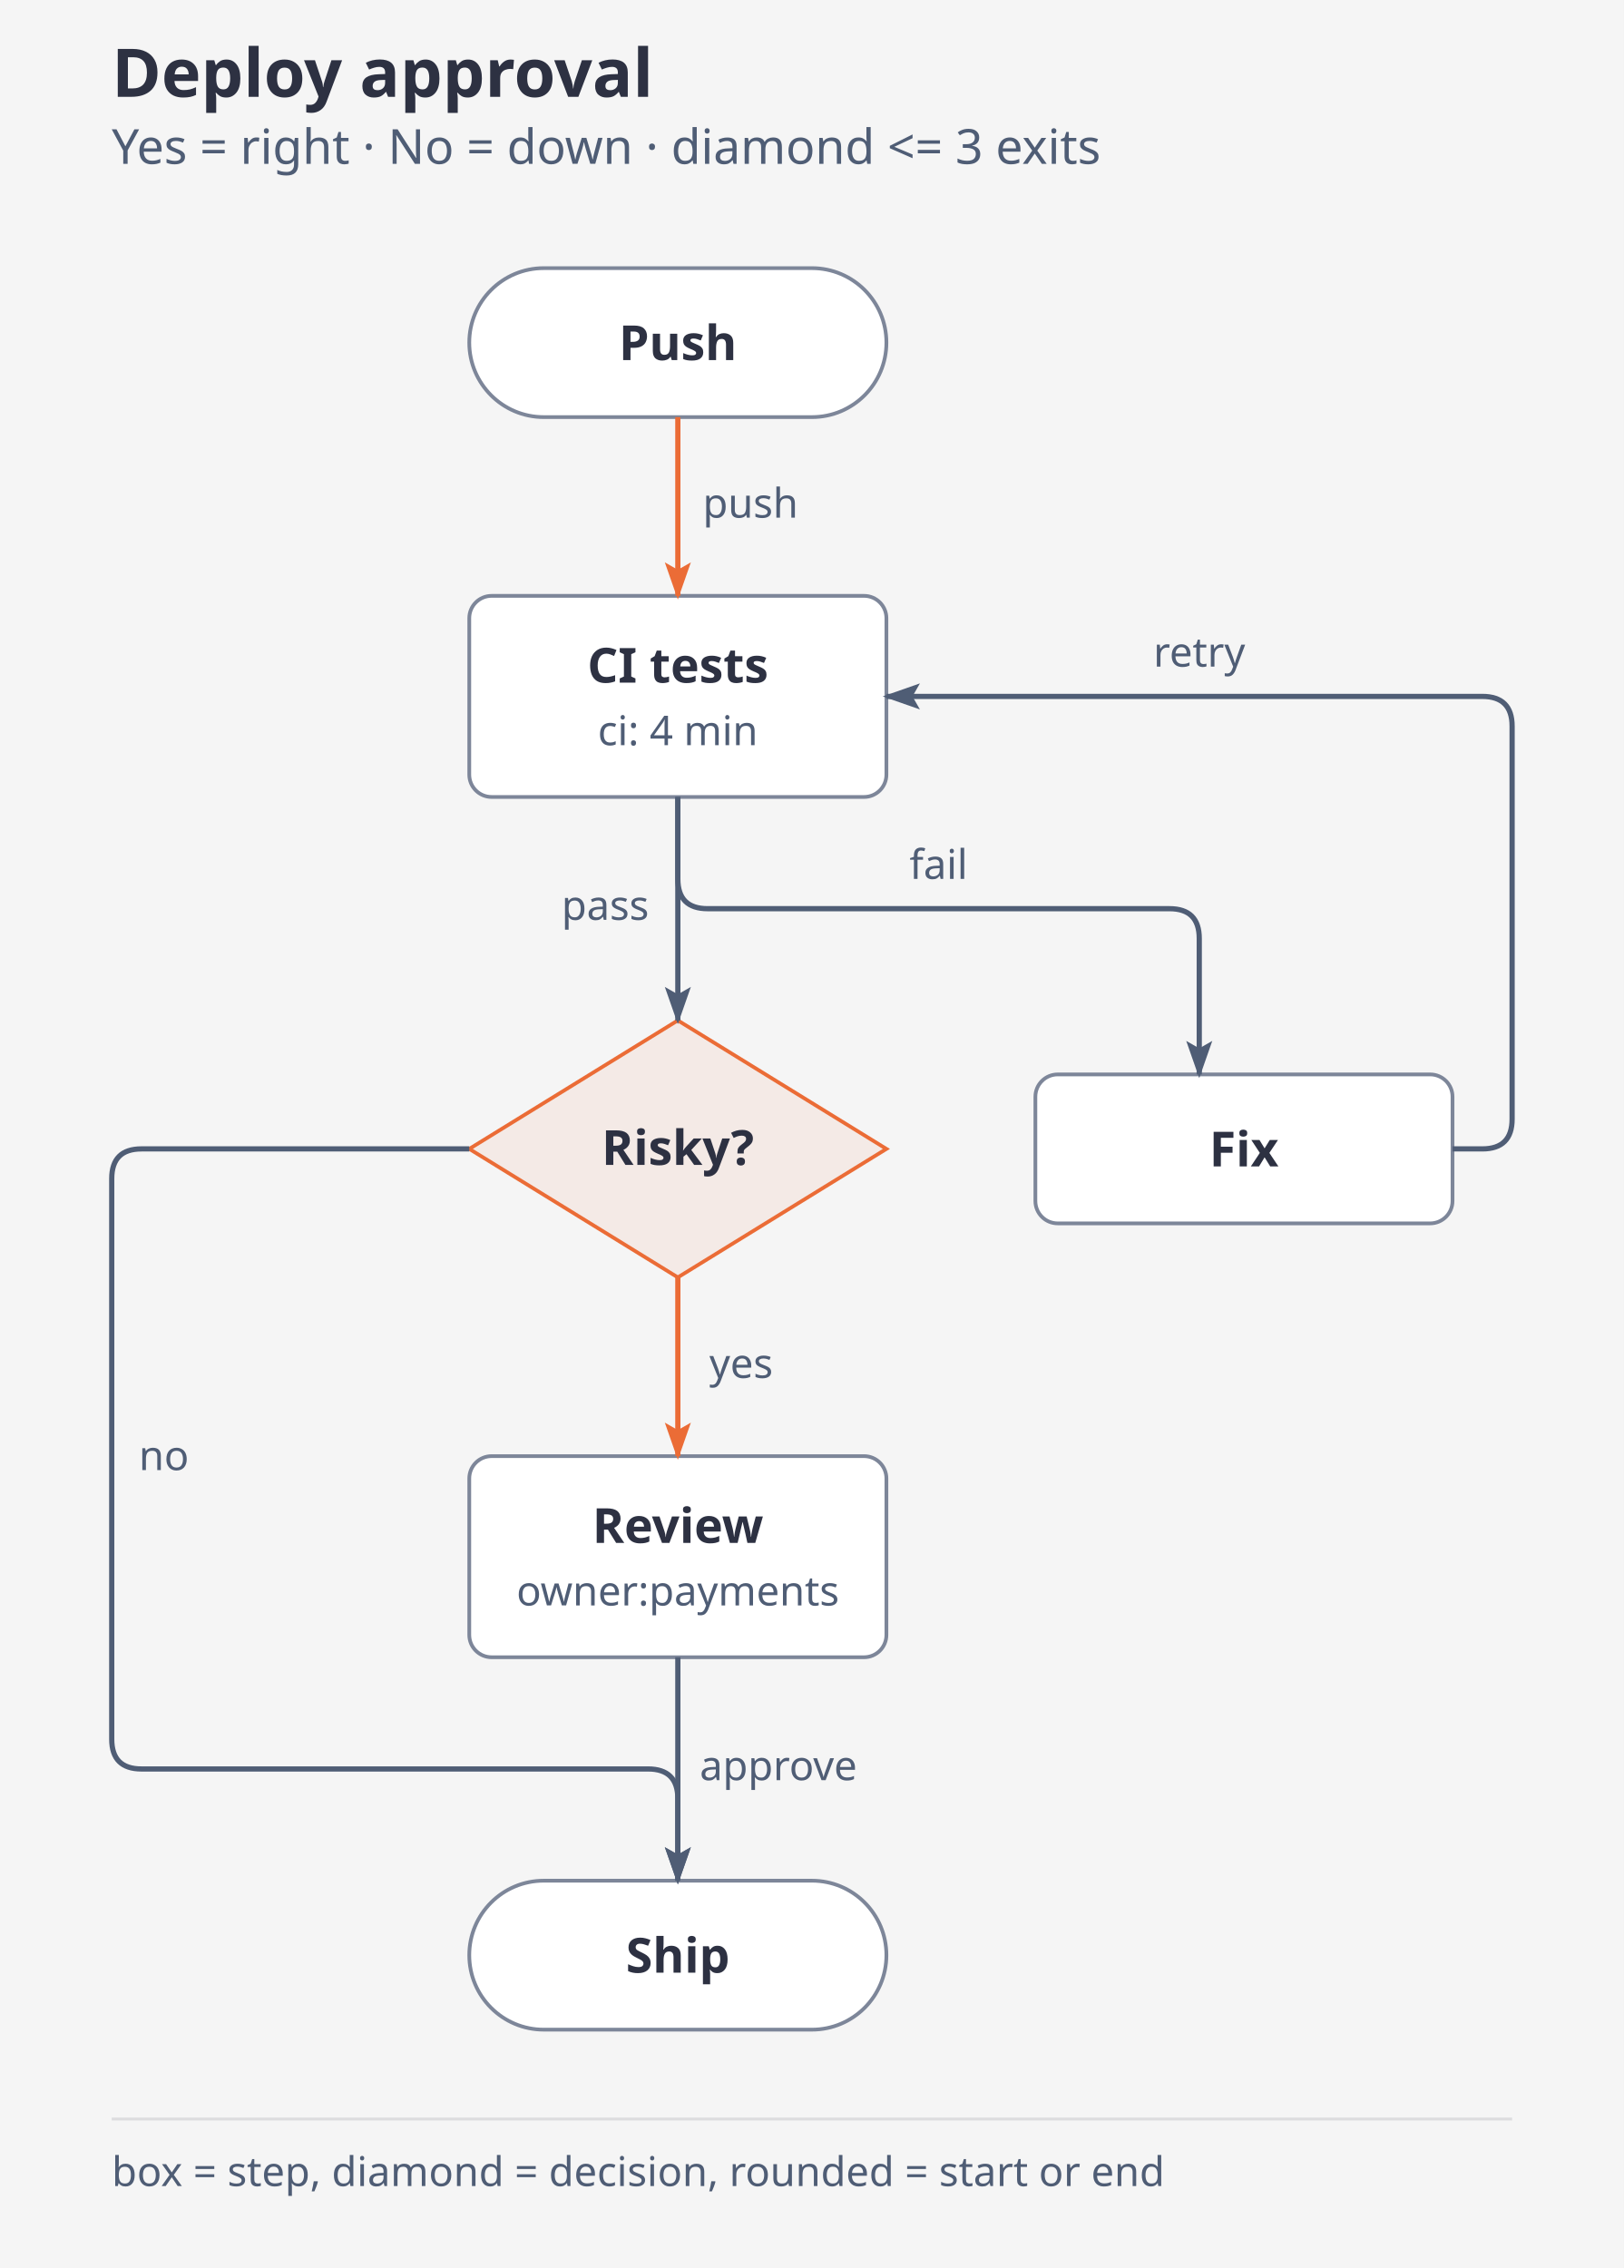
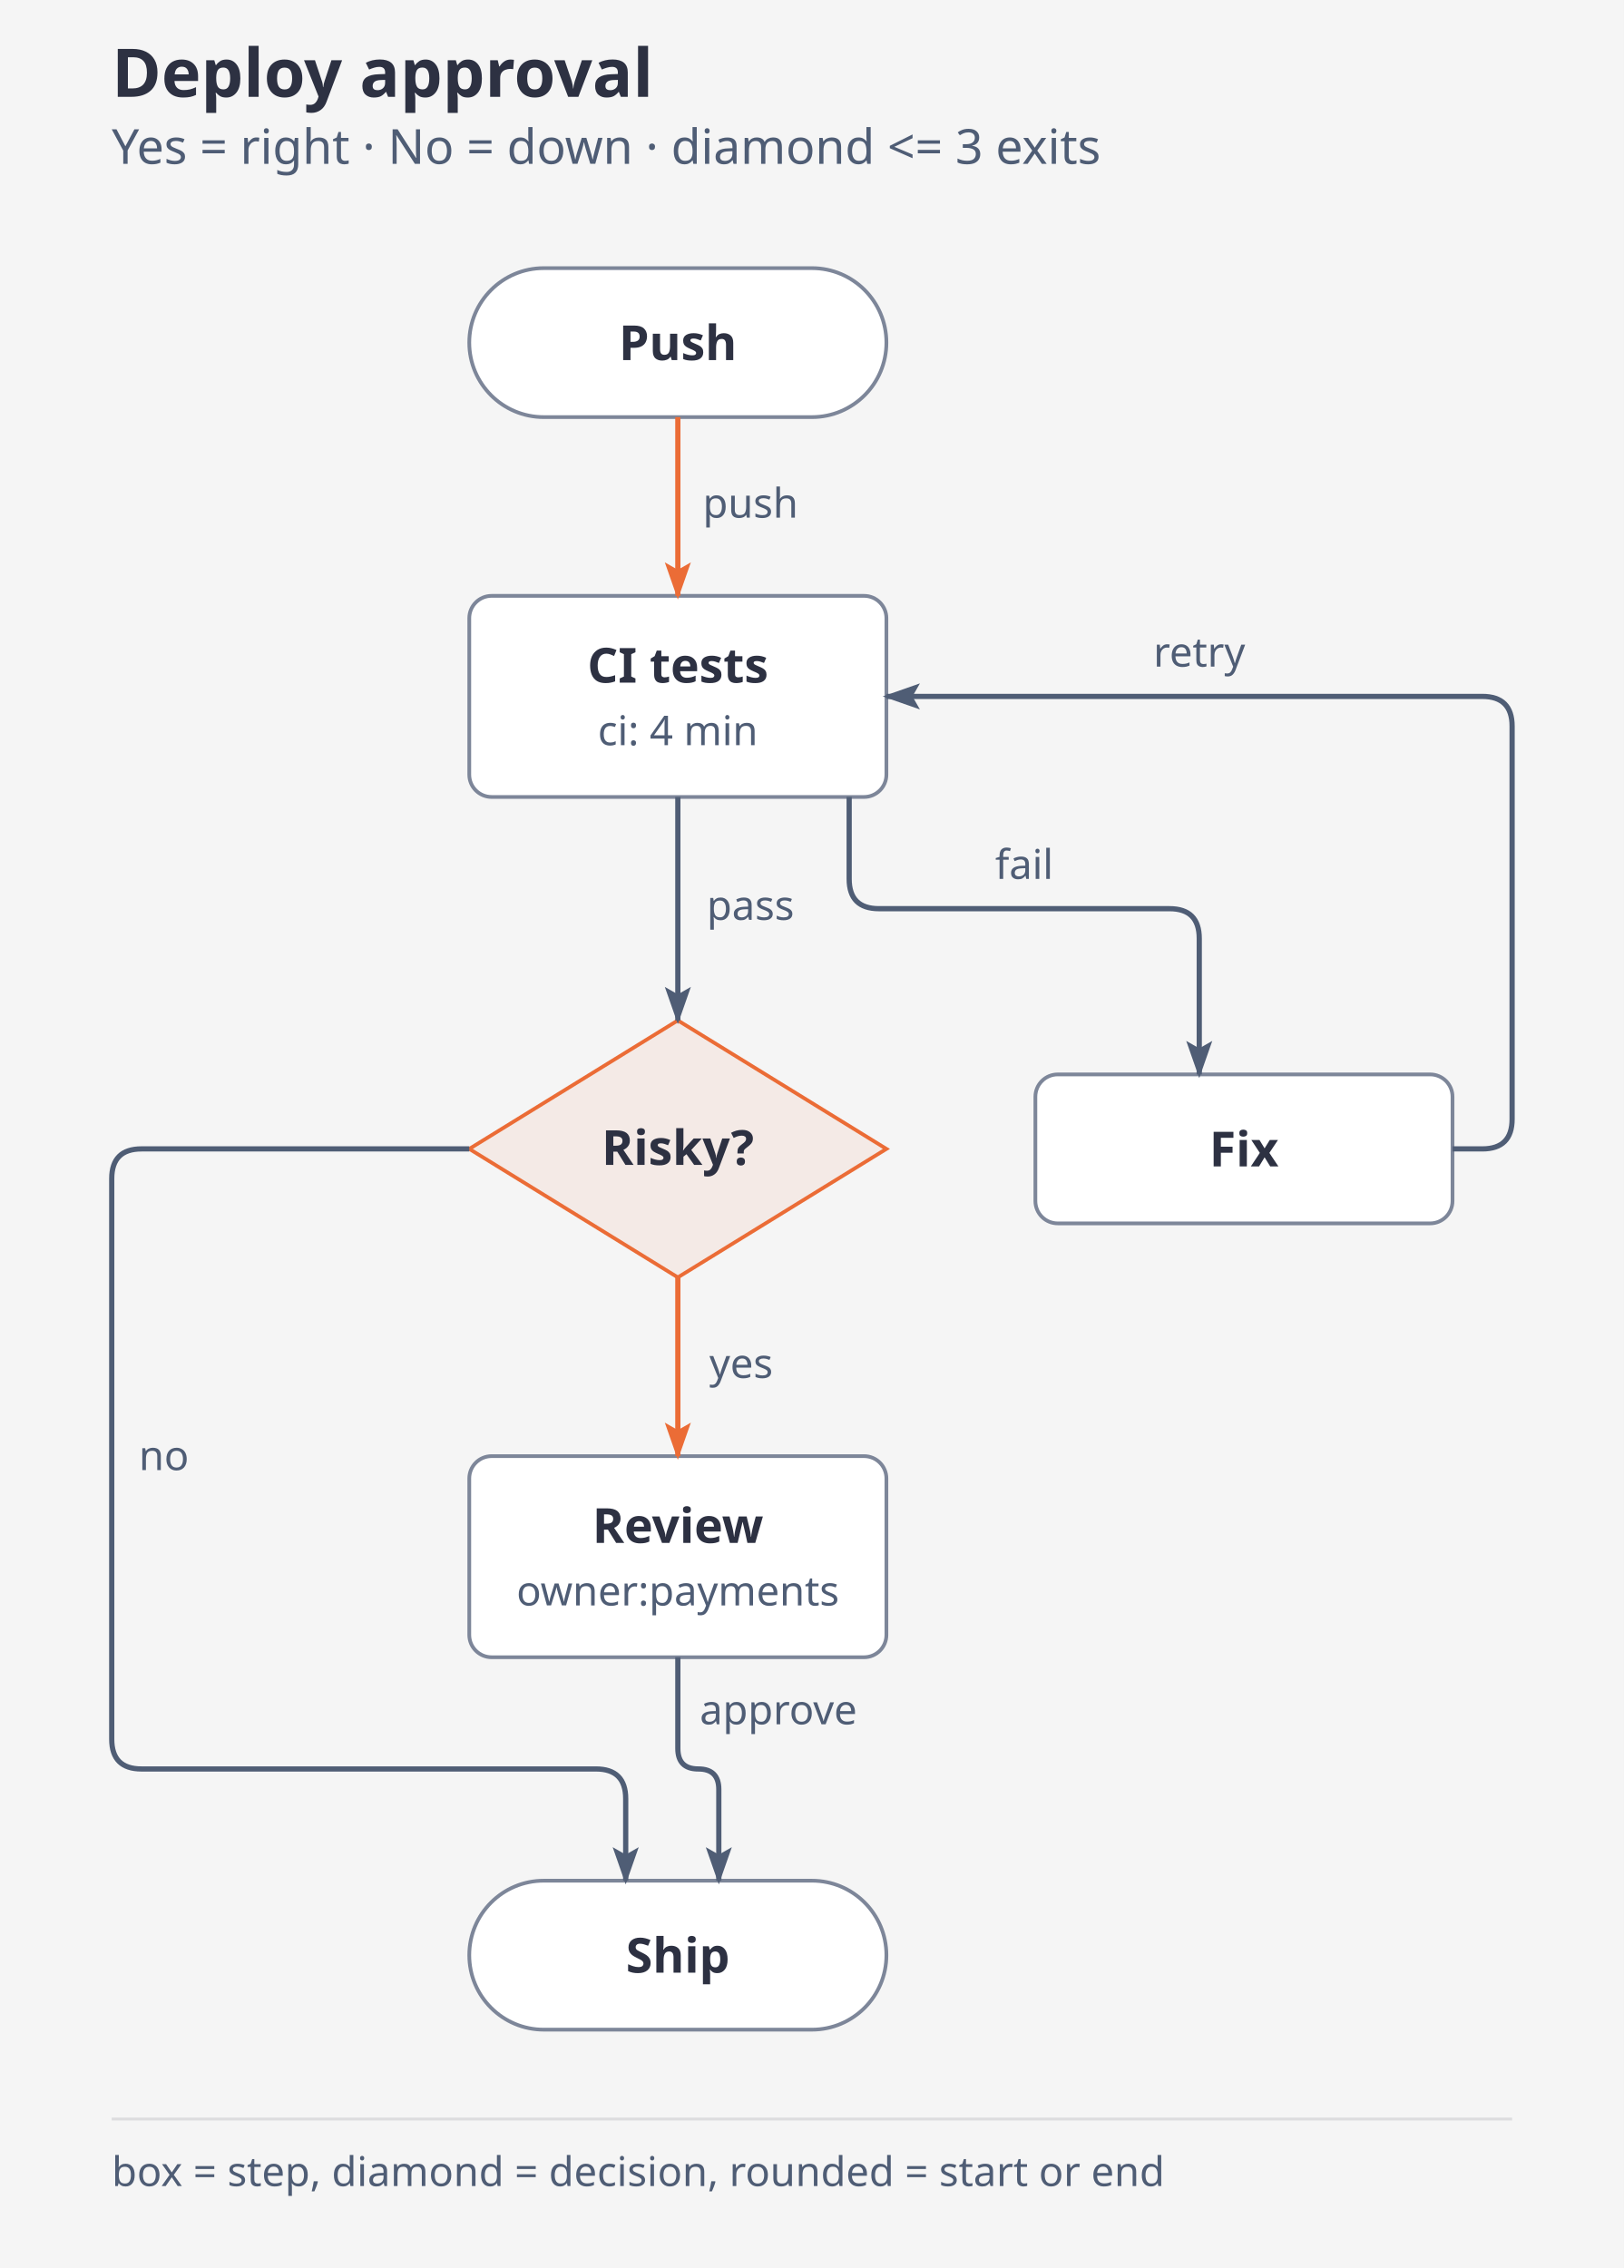
<svg xmlns="http://www.w3.org/2000/svg" role="graphics-document" aria-roledescription="flow diagram" data-legibility="all" viewBox="0 0 436 609" width="436">
  <rect width="436" height="609" fill="#f5f5f5" aria-hidden="true" />
  <defs>
    <marker id="a" markerWidth="10" markerHeight="7" refX="9" refY="3.5" orient="auto" markerUnits="userSpaceOnUse">
      <polygon points="0 0,10 3.5,0 7,2 3.5" fill="#4f5d75" />
    </marker>
    <marker id="aa" markerWidth="10" markerHeight="7" refX="9" refY="3.5" orient="auto" markerUnits="userSpaceOnUse">
      <polygon points="0 0,10 3.5,0 7,2 3.5" fill="#eb6c36" />
    </marker>
    <marker id="al" markerWidth="10" markerHeight="7" refX="9" refY="3.5" orient="auto" markerUnits="userSpaceOnUse">
      <polygon points="0 0,10 3.5,0 7,2 3.5" fill="#2e5aa8" />
    </marker>
    <marker id="ar" markerWidth="10" markerHeight="7" refX="9" refY="3.5" orient="auto" markerUnits="userSpaceOnUse">
      <polygon points="0 0,10 3.5,0 7,2 3.5" fill="#636c82" />
    </marker>
  </defs>
  <text x="30" y="26" font-size="18" font-weight="600" font-family="system-ui, 'Segoe UI', sans-serif" fill="#2d3142">Deploy approval</text>
  <text x="30" y="44" font-size="13" font-family="system-ui, 'Segoe UI', sans-serif" fill="#4f5d75">Yes = right · No = down · diamond &lt;= 3 exits</text>
  <rect x="126" y="72" width="112" height="40" rx="20" fill="#f5f5f5" aria-hidden="true" />
  <rect x="126" y="72" width="112" height="40" rx="20" fill="#ffffff" stroke="#7d8699" data-node="start" data-label="Push" role="graphics-symbol" aria-roledescription="start or end" aria-label="Push" />
  <text x="182" y="96.7" font-size="13" font-weight="600" font-family="system-ui, 'Segoe UI', sans-serif" fill="#2d3142" text-anchor="middle" aria-hidden="true">Push</text>
  <rect x="126" y="160" width="112" height="54" rx="6" fill="#f5f5f5" aria-hidden="true" />
  <rect x="126" y="160" width="112" height="54" rx="6" fill="#ffffff" stroke="#7d8699" data-node="tests" data-label="CI tests" role="graphics-symbol" aria-roledescription="box" aria-label="CI tests, ci: 4 min" />
  <text x="182" y="183.3" font-size="13" font-weight="600" font-family="system-ui, 'Segoe UI', sans-serif" fill="#2d3142" text-anchor="middle" aria-hidden="true">CI tests</text>
  <text x="182" y="200.1" font-size="11" font-family="system-ui, 'Segoe UI', sans-serif" fill="#4f5d75" text-anchor="middle" aria-hidden="true">ci: 4 min</text>
  <polygon points="182,274 238,308.5 182,343 126,308.5" fill="#f5f5f5" aria-hidden="true" />
  <polygon points="182,274 238,308.5 182,343 126,308.5" fill="rgba(235,108,54,0.08)" stroke="#eb6c36" data-node="risk?" data-label="Risky?" data-cx="182" data-cy="308.5" role="graphics-symbol" aria-roledescription="decision" aria-label="Risky?" />
  <text x="182" y="312.8" font-size="13" font-weight="600" font-family="system-ui, 'Segoe UI', sans-serif" fill="#2d3142" text-anchor="middle" aria-hidden="true">Risky?</text>
  <rect x="278" y="288.5" width="112" height="40" rx="6" fill="#f5f5f5" aria-hidden="true" />
  <rect x="278" y="288.5" width="112" height="40" rx="6" fill="#ffffff" stroke="#7d8699" data-node="fix" data-label="Fix" role="graphics-symbol" aria-roledescription="box" aria-label="Fix" />
  <text x="334" y="313.2" font-size="13" font-weight="600" font-family="system-ui, 'Segoe UI', sans-serif" fill="#2d3142" text-anchor="middle" aria-hidden="true">Fix</text>
  <rect x="126" y="391" width="112" height="54" rx="6" fill="#f5f5f5" aria-hidden="true" />
  <rect x="126" y="391" width="112" height="54" rx="6" fill="#ffffff" stroke="#7d8699" data-node="review" data-label="Review" role="graphics-symbol" aria-roledescription="box" aria-label="Review, owner:payments" />
  <text x="182" y="414.3" font-size="13" font-weight="600" font-family="system-ui, 'Segoe UI', sans-serif" fill="#2d3142" text-anchor="middle" aria-hidden="true">Review</text>
  <text x="182" y="431.1" font-size="11" font-family="system-ui, 'Segoe UI', sans-serif" fill="#4f5d75" text-anchor="middle" aria-hidden="true">owner:payments</text>
  <rect x="126" y="505" width="112" height="40" rx="20" fill="#f5f5f5" aria-hidden="true" />
  <rect x="126" y="505" width="112" height="40" rx="20" fill="#ffffff" stroke="#7d8699" data-node="ship" data-label="Ship" role="graphics-symbol" aria-roledescription="start or end" aria-label="Ship" />
  <text x="182" y="529.7" font-size="13" font-weight="600" font-family="system-ui, 'Segoe UI', sans-serif" fill="#2d3142" text-anchor="middle" aria-hidden="true">Ship</text>
  <path d="M182,112 L182,160" fill="none" stroke="#eb6c36" stroke-width="1.4" marker-end="url(#aa)" data-from="start" data-to="tests" data-label="push" data-id="start-&gt;tests:push" data-from-port="s" data-to-port="n" role="graphics-symbol" aria-roledescription="arrow" aria-label="Push to CI tests: push" />
  <path d="M182,214 L182,274" fill="none" stroke="#4f5d75" stroke-width="1.4" marker-end="url(#a)" data-from="tests" data-to="risk?" data-label="pass" data-id="tests-&gt;risk?:pass" data-from-port="s" data-to-port="n" role="graphics-symbol" aria-roledescription="arrow" aria-label="CI tests to Risky?: pass" />
-   <path d="M182,214 L182,236 Q182,244 190,244 L314,244 Q322,244 322,252 L322,288.5" fill="none" stroke="#4f5d75" stroke-width="1.4" marker-end="url(#a)" data-from="tests" data-to="fix" data-label="fail" data-id="tests-&gt;fix:fail" data-from-port="s" data-to-port="n" role="graphics-symbol" aria-roledescription="arrow" aria-label="CI tests to Fix: fail" />
+   <path d="M228,214 L228,236 Q228,244 236,244 L314,244 Q322,244 322,252 L322,288.5" fill="none" stroke="#4f5d75" stroke-width="1.4" marker-end="url(#a)" data-from="tests" data-to="fix" data-label="fail" data-id="tests-&gt;fix:fail" data-from-port="s" data-to-port="n" role="graphics-symbol" aria-roledescription="arrow" aria-label="CI tests to Fix: fail" />
  <path d="M182,343 L182,391" fill="none" stroke="#eb6c36" stroke-width="1.4" marker-end="url(#aa)" data-from="risk?" data-to="review" data-label="yes" data-id="risk?-&gt;review:yes" data-from-port="s" data-to-port="n" role="graphics-symbol" aria-roledescription="arrow" aria-label="Risky? to Review: yes" />
-   <path d="M126,308.5 L38,308.5 Q30,308.5 30,316.5 L30,467 Q30,475 38,475 L174,475 Q182,475 182,483 L182,505" fill="none" stroke="#4f5d75" stroke-width="1.4" marker-end="url(#a)" data-from="risk?" data-to="ship" data-label="no" data-id="risk?-&gt;ship:no" data-from-port="w" data-to-port="n" role="graphics-symbol" aria-roledescription="arrow" aria-label="Risky? to Ship: no" />
+   <path d="M126,308.5 L38,308.5 Q30,308.5 30,316.5 L30,467 Q30,475 38,475 L160,475 Q168,475 168,483 L168,505" fill="none" stroke="#4f5d75" stroke-width="1.4" marker-end="url(#a)" data-from="risk?" data-to="ship" data-label="no" data-id="risk?-&gt;ship:no" data-from-port="w" data-to-port="n" role="graphics-symbol" aria-roledescription="arrow" aria-label="Risky? to Ship: no" />
  <path d="M390,308.5 L398,308.5 Q406,308.5 406,300.5 L406,195 Q406,187 398,187 L238,187" fill="none" stroke="#4f5d75" stroke-width="1.4" marker-end="url(#a)" data-from="fix" data-to="tests" data-label="retry" data-id="fix-&gt;tests:retry" data-from-port="e" data-to-port="e" role="graphics-symbol" aria-roledescription="arrow" aria-label="Fix to CI tests: retry" />
-   <path d="M182,445 L182,505" fill="none" stroke="#4f5d75" stroke-width="1.4" marker-end="url(#a)" data-from="review" data-to="ship" data-label="approve" data-id="review-&gt;ship:approve" data-from-port="s" data-to-port="n" role="graphics-symbol" aria-roledescription="arrow" aria-label="Review to Ship: approve" />
+   <path d="M182,445 L182,469.5 Q182,475 187.5,475 L187.5,475 Q193,475 193,480.5 L193,505" fill="none" stroke="#4f5d75" stroke-width="1.4" marker-end="url(#a)" data-from="review" data-to="ship" data-label="approve" data-id="review-&gt;ship:approve" data-from-port="s" data-to-port="n" role="graphics-symbol" aria-roledescription="arrow" aria-label="Review to Ship: approve" />
  <rect x="186" y="127" width="31" height="16" rx="2" fill="#f5f5f5" aria-hidden="true" />
  <text x="201.5" y="139" font-size="11" font-family="system-ui, 'Segoe UI', sans-serif" fill="#4f5d75" text-anchor="middle" aria-hidden="true">push</text>
-   <rect x="147" y="235" width="31" height="16" rx="2" fill="#f5f5f5" aria-hidden="true" />
-   <text x="162.5" y="247" font-size="11" font-family="system-ui, 'Segoe UI', sans-serif" fill="#4f5d75" text-anchor="middle" aria-hidden="true">pass</text>
-   <rect x="240" y="224" width="24" height="16" rx="2" fill="#f5f5f5" aria-hidden="true" />
-   <text x="252" y="236" font-size="11" font-family="system-ui, 'Segoe UI', sans-serif" fill="#4f5d75" text-anchor="middle" aria-hidden="true">fail</text>
+   <rect x="186" y="235" width="31" height="16" rx="2" fill="#f5f5f5" aria-hidden="true" />
+   <text x="201.5" y="247" font-size="11" font-family="system-ui, 'Segoe UI', sans-serif" fill="#4f5d75" text-anchor="middle" aria-hidden="true">pass</text>
+   <rect x="263" y="224" width="24" height="16" rx="2" fill="#f5f5f5" aria-hidden="true" />
+   <text x="275" y="236" font-size="11" font-family="system-ui, 'Segoe UI', sans-serif" fill="#4f5d75" text-anchor="middle" aria-hidden="true">fail</text>
  <rect x="186" y="358" width="26" height="16" rx="2" fill="#f5f5f5" aria-hidden="true" />
  <text x="199" y="370" font-size="11" font-family="system-ui, 'Segoe UI', sans-serif" fill="#4f5d75" text-anchor="middle" aria-hidden="true">yes</text>
  <rect x="34" y="382.75" width="20" height="16" rx="2" fill="#f5f5f5" aria-hidden="true" />
  <text x="44" y="394.75" font-size="11" font-family="system-ui, 'Segoe UI', sans-serif" fill="#4f5d75" text-anchor="middle" aria-hidden="true">no</text>
  <rect x="307" y="167" width="30" height="16" rx="2" fill="#f5f5f5" aria-hidden="true" />
  <text x="322" y="179" font-size="11" font-family="system-ui, 'Segoe UI', sans-serif" fill="#4f5d75" text-anchor="middle" aria-hidden="true">retry</text>
-   <rect x="186" y="466" width="46" height="16" rx="2" fill="#f5f5f5" aria-hidden="true" />
-   <text x="209" y="478" font-size="11" font-family="system-ui, 'Segoe UI', sans-serif" fill="#4f5d75" text-anchor="middle" aria-hidden="true">approve</text>
+   <rect x="186" y="451" width="46" height="16" rx="2" fill="#f5f5f5" aria-hidden="true" />
+   <text x="209" y="463" font-size="11" font-family="system-ui, 'Segoe UI', sans-serif" fill="#4f5d75" text-anchor="middle" aria-hidden="true">approve</text>
  <line x1="30" y1="569" x2="406" y2="569" stroke="rgba(45,49,66,0.12)" stroke-width=".8" aria-hidden="true" />
  <text x="30" y="587" font-size="11" font-family="system-ui, 'Segoe UI', sans-serif" fill="#4f5d75">box = step, diamond = decision, rounded = start or end</text>
</svg>
